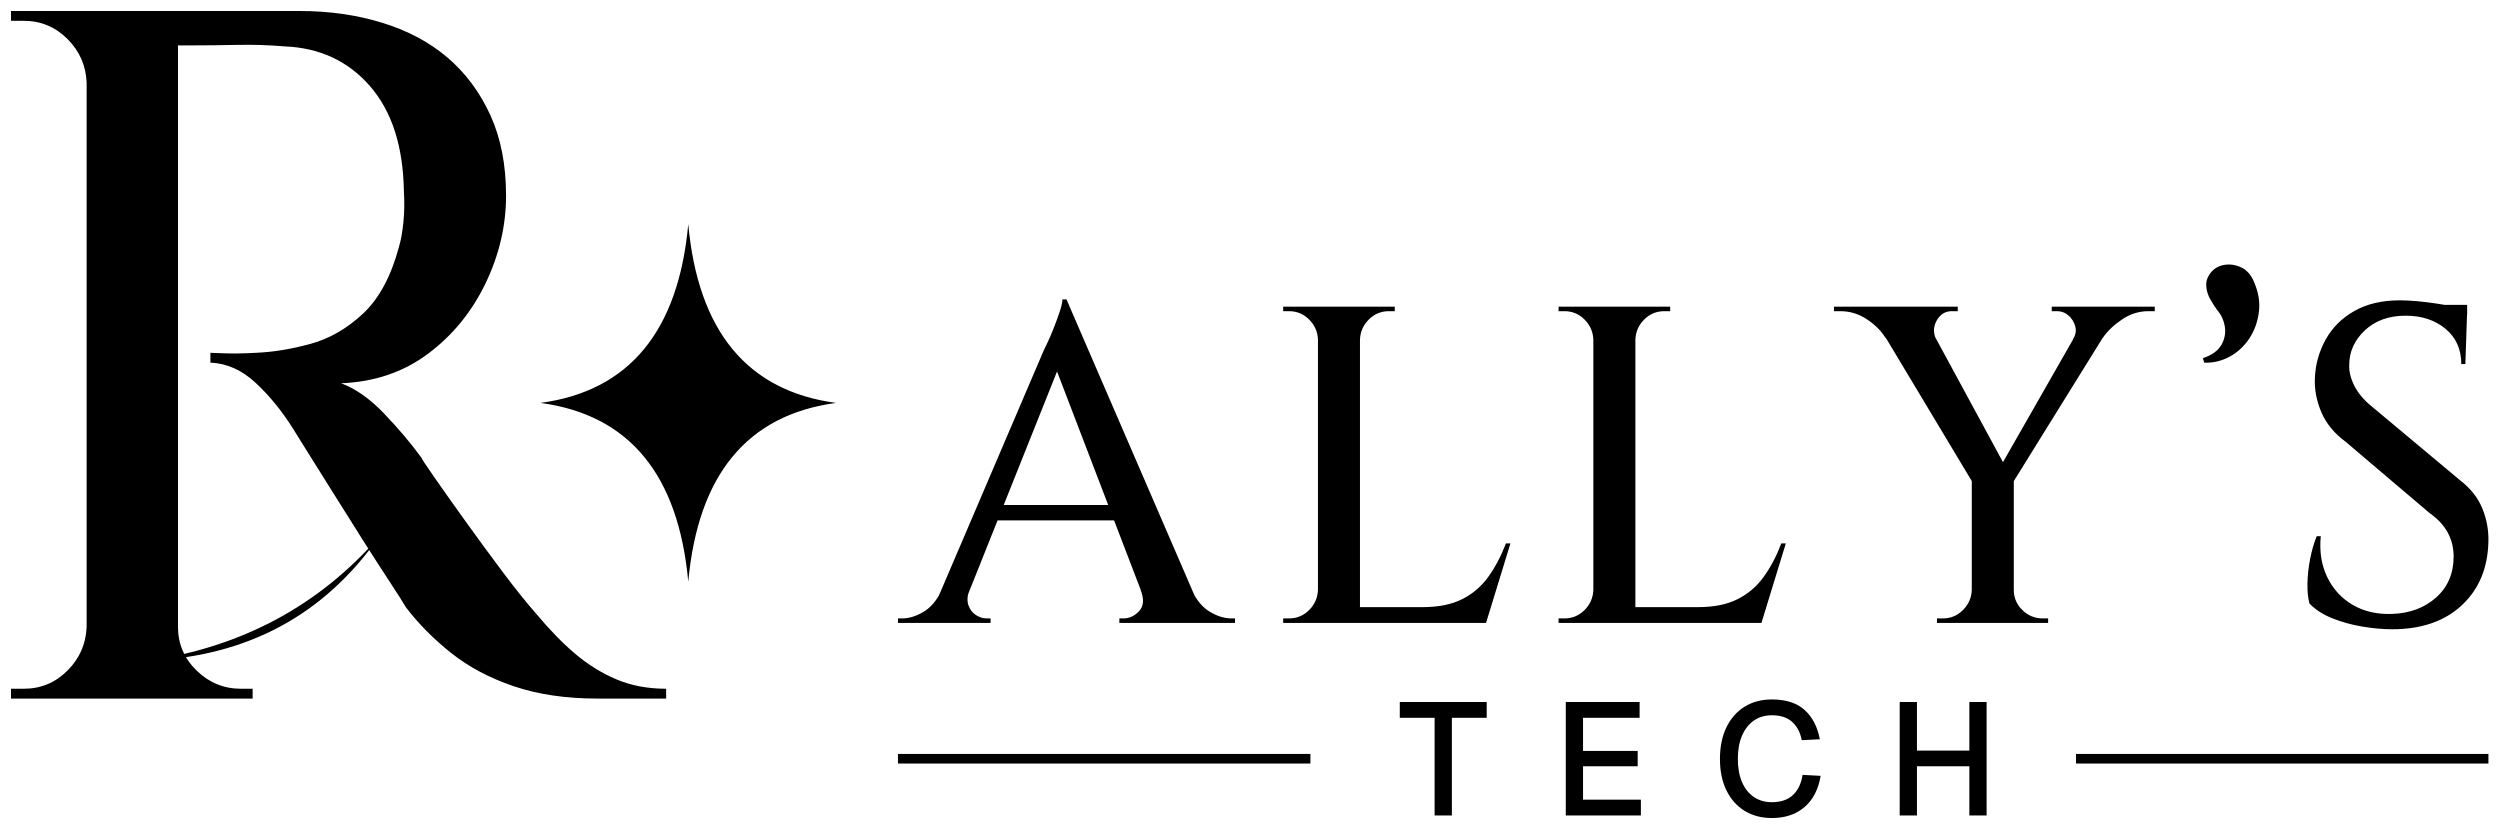
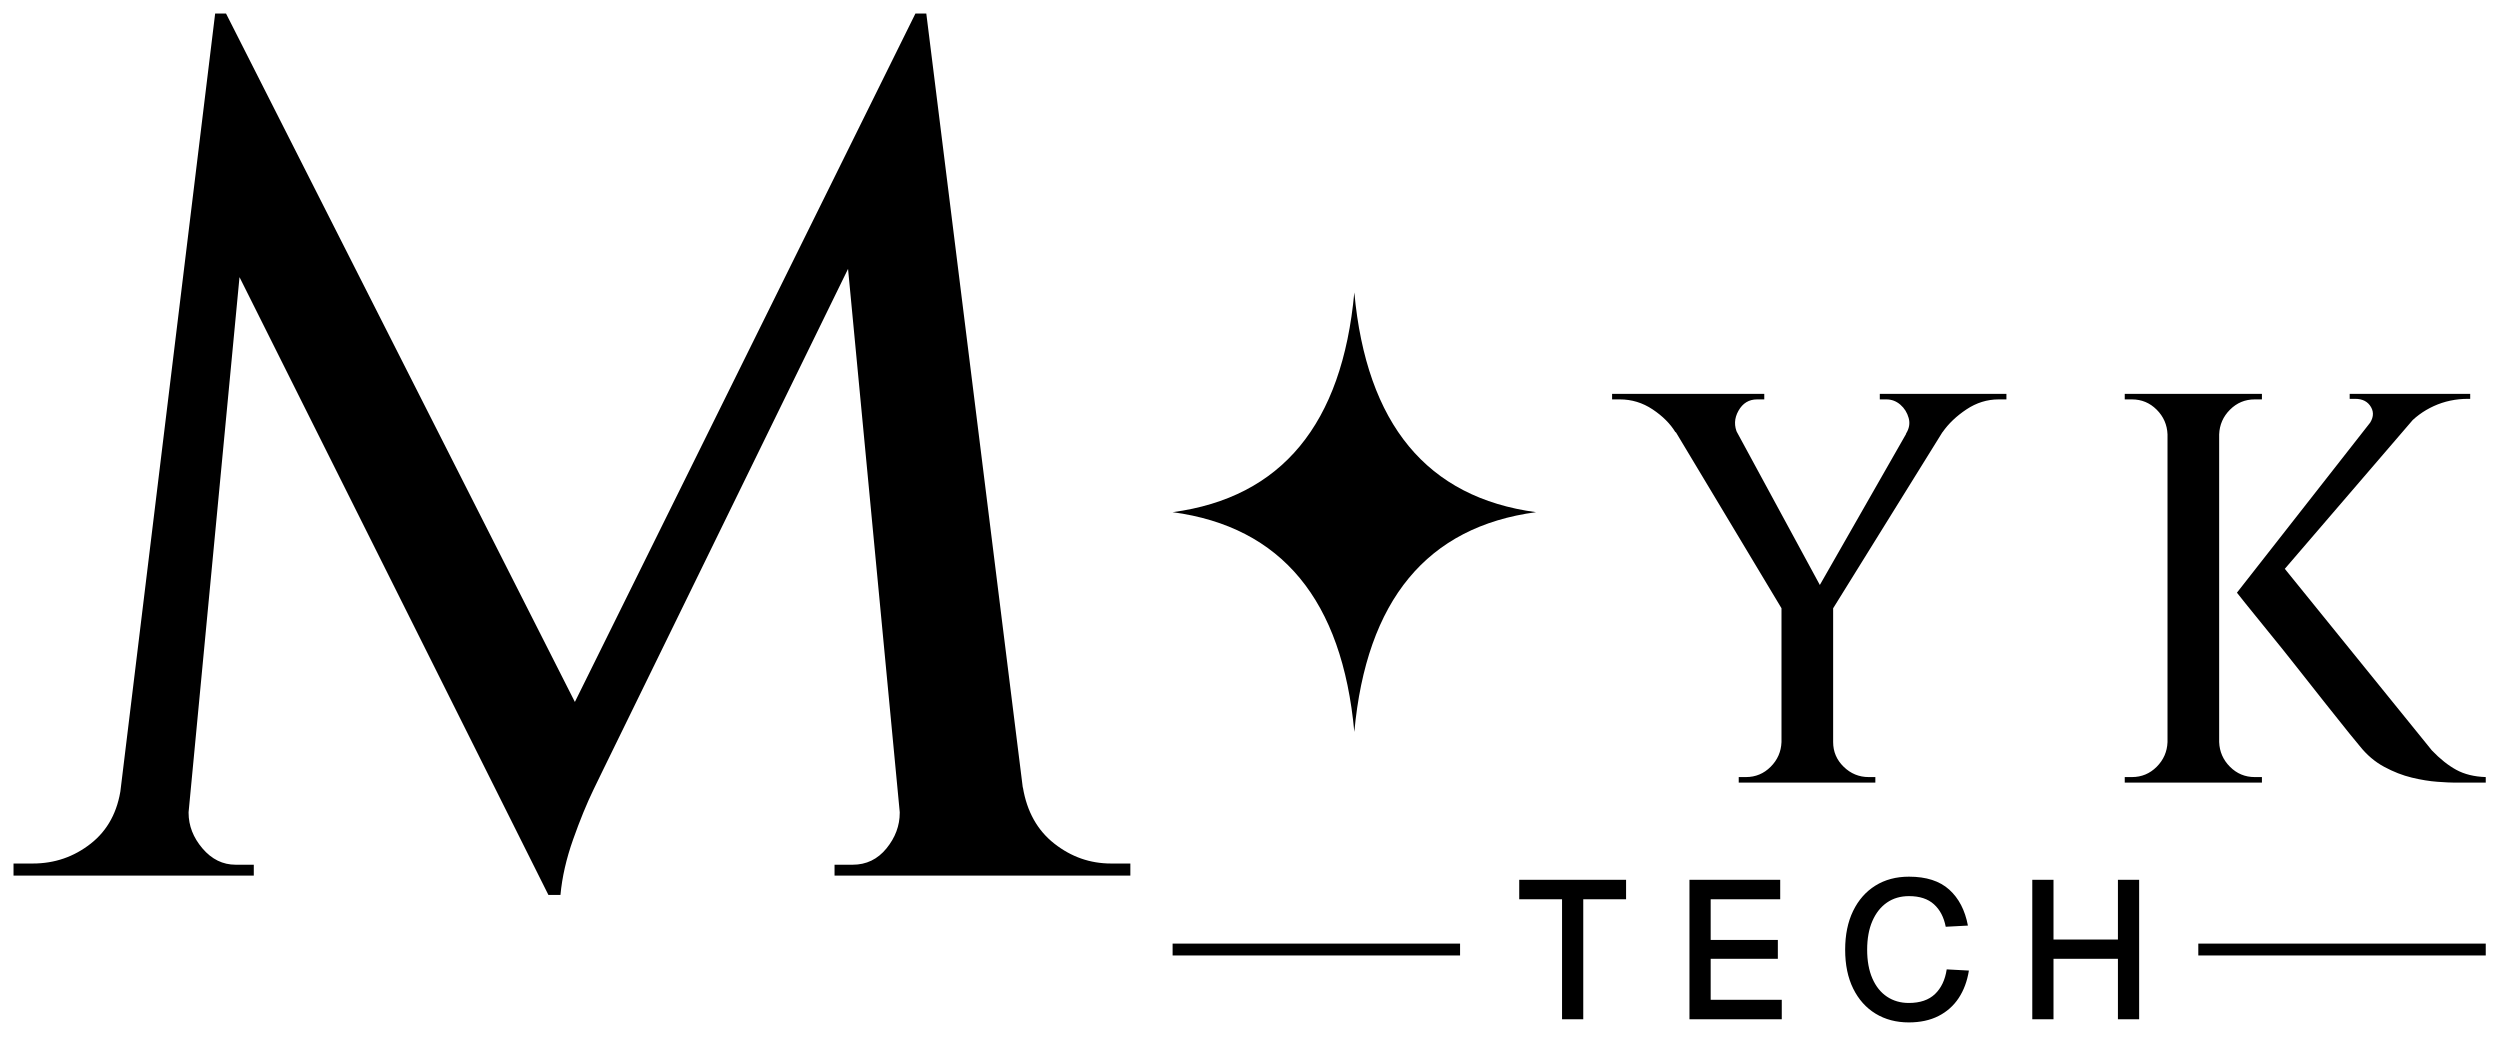
- <svg xmlns="http://www.w3.org/2000/svg" viewBox="-16 -1016 3636 1206" width="3636" height="1206">
-   <path d="M224.29 -1000L224.29 -1000L420 -1000Q484.29 -1000 540 -982.86Q595.71 -965.71 635 -932.14Q674.29 -898.57 697.14 -848.57Q720 -798.57 720 -731.43L720 -731.43Q720 -665.71 690 -603.57Q660 -541.43 606.43 -501.43Q552.86 -461.43 480 -458.57L480 -458.57Q511.43 -447.14 542.86 -414.29Q574.29 -381.43 597.14 -350L597.14 -350Q597.14 -348.57 615 -322.86Q632.86 -297.14 660 -259.29Q687.14 -221.43 715 -184.29Q742.86 -147.14 764.29 -122.86L764.29 -122.86Q792.86 -88.57 820.71 -65Q848.57 -41.43 880.71 -27.86Q912.86 -14.29 952.86 -14.29L952.86 -14.29L952.86 0L852.86 0Q784.29 0 731.43 -17.86Q678.57 -35.71 640 -66.43Q601.43 -97.14 574.29 -132.86L574.29 -132.86Q568.57 -142.86 550.71 -170Q532.86 -197.14 510.71 -232.14Q488.57 -267.14 467.14 -301.43Q445.71 -335.71 430 -360.71Q414.29 -385.71 410 -392.86L410 -392.86Q385.71 -431.43 355.71 -459.29Q325.71 -487.14 290 -488.57L290 -488.57L290 -502.86Q291.43 -502.86 310.71 -502.14Q330 -501.43 355.71 -502.86L355.71 -502.86Q392.86 -504.29 435 -515.71Q477.14 -527.14 512.14 -560Q547.14 -592.86 564.29 -657.14L564.29 -657.14Q568.57 -671.43 570.71 -692.86Q572.86 -714.29 571.43 -737.14L571.43 -737.14Q570 -835.71 522.14 -890.71Q474.29 -945.71 397.14 -948.57L397.14 -948.57Q364.29 -951.43 328.57 -950.71Q292.86 -950 267.14 -950Q241.43 -950 238.57 -950L238.57 -950Q238.57 -951.43 235 -963.57Q231.43 -975.71 227.86 -987.86Q224.29 -1000 224.29 -1000M110 -1000L242.86 -1000L242.86 0L110 0L110 -1000M110 -104.29L114.29 -104.29L114.29 0L0 0L0 -14.29Q0 -14.29 9.29 -14.29Q18.57 -14.29 18.57 -14.29L18.57 -14.29Q55.71 -14.29 82.14 -40.71Q108.57 -67.14 110 -104.29L110 -104.29M114.29 -1000L114.29 -895.71L110 -895.71Q108.57 -932.86 82.14 -959.29Q55.71 -985.71 18.57 -985.71L18.57 -985.71Q18.57 -985.71 9.29 -985.71Q0 -985.71 0 -985.71L0 -985.71L0 -1000L114.29 -1000M238.57 0L238.57 -104.29L242.86 -104.29Q242.86 -67.14 270 -40.71Q297.14 -14.29 334.29 -14.29L334.29 -14.29Q335.71 -14.29 343.57 -14.29Q351.43 -14.29 351.43 -14.29L351.43 -14.29L351.43 0L238.57 0 M200 -55Q404.4 -85.4 535 -235Q415.6 -64.6 200 -55Z M985 -690Q1006.5 -456 1200 -430Q1006.5 -404 985 -170Q963.5 -404 770 -430Q963.5 -456 985 -690Z M1513.43 -496.4L1535.11 -580.51L1736.86 -113.94L1659.97 -113.94L1513.43 -496.4M1353.74 -157.97L1393.83 -157.97Q1389.23 -144.83 1392.51 -135.63Q1395.8 -126.43 1403.36 -121.5Q1410.91 -116.57 1418.8 -116.57L1418.8 -116.57L1424.71 -116.57L1424.71 -110L1290 -110L1290 -116.57Q1290 -116.57 1292.96 -116.57Q1295.91 -116.57 1295.91 -116.57L1295.91 -116.57Q1311.03 -116.57 1327.13 -126.1Q1343.23 -135.63 1353.74 -157.97L1353.74 -157.97M1529.2 -580.51L1535.11 -580.51L1540.37 -523.34L1376.09 -111.97L1333.37 -111.97L1502.26 -506.91Q1502.91 -508.23 1507.19 -517.1Q1511.46 -525.97 1516.39 -538.46Q1521.31 -550.94 1525.26 -562.77Q1529.2 -574.6 1529.2 -580.51L1529.2 -580.51M1418.8 -281.51L1619.89 -281.51L1619.89 -259.17L1418.8 -259.17L1418.8 -281.51M1642.89 -157.97L1642.89 -157.97L1717.14 -157.97Q1727.66 -135.63 1743.76 -126.1Q1759.86 -116.57 1774.97 -116.57L1774.97 -116.57Q1774.97 -116.57 1777.6 -116.57Q1780.23 -116.57 1780.23 -116.57L1780.23 -116.57L1780.23 -110L1612 -110L1612 -116.57L1617.91 -116.57Q1631.06 -116.57 1640.91 -127.41Q1650.77 -138.26 1642.89 -157.97 M1900.83 -570L1961.94 -570L1961.94 -110L1900.83 -110L1900.83 -570M1959.97 -133L2138.06 -133L2143.31 -110L1959.97 -110L1959.97 -133M2174.2 -225.66L2180.77 -225.66L2145.29 -110L2029.63 -110L2053.29 -133Q2087.46 -133 2110.46 -144.5Q2133.46 -156 2148.57 -177.03Q2163.69 -198.06 2174.2 -225.66L2174.2 -225.66M1900.83 -157.97L1902.8 -157.97L1902.8 -110L1850.23 -110L1850.23 -116.57Q1850.23 -116.57 1854.5 -116.57Q1858.77 -116.57 1858.77 -116.57L1858.77 -116.57Q1875.86 -116.57 1888.01 -128.73Q1900.17 -140.89 1900.83 -157.97L1900.83 -157.97M1902.8 -570L1902.8 -522.03L1900.83 -522.03Q1900.17 -539.11 1888.01 -551.27Q1875.86 -563.43 1858.77 -563.43L1858.77 -563.43Q1858.77 -563.43 1854.5 -563.43Q1850.23 -563.43 1850.23 -563.43L1850.23 -563.43L1850.23 -570L1902.8 -570M1961.94 -522.03L1959.97 -522.03L1959.97 -570L2012.54 -570L2012.54 -563.43Q2011.89 -563.43 2007.94 -563.43Q2004 -563.43 2004 -563.43L2004 -563.43Q1986.91 -563.43 1974.76 -551.27Q1962.6 -539.11 1961.94 -522.03L1961.94 -522.03 M2301.37 -570L2362.49 -570L2362.49 -110L2301.37 -110L2301.37 -570M2360.51 -133L2538.6 -133L2543.86 -110L2360.51 -110L2360.51 -133M2574.74 -225.66L2581.31 -225.66L2545.83 -110L2430.17 -110L2453.83 -133Q2488 -133 2511 -144.5Q2534 -156 2549.11 -177.03Q2564.23 -198.06 2574.74 -225.66L2574.74 -225.66M2301.37 -157.97L2303.34 -157.97L2303.34 -110L2250.77 -110L2250.77 -116.57Q2250.77 -116.57 2255.04 -116.57Q2259.31 -116.57 2259.31 -116.57L2259.31 -116.57Q2276.4 -116.57 2288.56 -128.73Q2300.71 -140.89 2301.37 -157.97L2301.37 -157.97M2303.34 -570L2303.34 -522.03L2301.37 -522.03Q2300.71 -539.11 2288.56 -551.27Q2276.4 -563.43 2259.31 -563.43L2259.31 -563.43Q2259.31 -563.43 2255.04 -563.43Q2250.77 -563.43 2250.77 -563.43L2250.77 -563.43L2250.77 -570L2303.34 -570M2362.49 -522.03L2360.51 -522.03L2360.51 -570L2413.09 -570L2413.09 -563.43Q2412.43 -563.43 2408.49 -563.43Q2404.54 -563.43 2404.54 -563.43L2404.54 -563.43Q2387.46 -563.43 2375.3 -551.27Q2363.14 -539.11 2362.49 -522.03L2362.49 -522.03 M2699.94 -569.34L2774.86 -569.34L2905.63 -328.17L2855.69 -309.77L2699.94 -569.34M2851.74 -321.6L2912.86 -321.6L2912.86 -110L2851.74 -110L2851.74 -321.6M2880.66 -315.03L3025.89 -569.34L3069.91 -569.34L2907.6 -307.8L2880.66 -315.03M3042.31 -524.66L2998.94 -522.69Q3004.86 -531.89 3002.23 -541.41Q2999.6 -550.94 2992.37 -557.19Q2985.14 -563.43 2975.94 -563.43L2975.94 -563.43Q2975.94 -563.43 2972 -563.43Q2968.06 -563.43 2968.06 -563.43L2968.06 -563.43L2968.06 -570L3117.89 -570L3117.89 -563.43L3108.69 -563.43Q3088.31 -563.43 3070.57 -551.6Q3052.83 -539.77 3042.31 -524.66L3042.31 -524.66M2799.83 -522.69L2799.83 -522.69L2726.23 -524.66Q2717.03 -539.77 2699.29 -551.6Q2681.54 -563.43 2660.51 -563.43L2660.51 -563.43L2651.31 -563.43L2651.31 -570L2831.37 -570L2831.37 -563.43Q2831.37 -563.43 2827.1 -563.43Q2822.83 -563.43 2822.83 -563.43L2822.83 -563.43Q2808.37 -563.43 2800.81 -549.96Q2793.26 -536.49 2799.83 -522.69M2851.74 -157.97L2853.06 -157.97L2853.06 -110L2801.14 -110L2801.14 -116.57Q2801.14 -116.57 2805.09 -116.57Q2809.03 -116.57 2809.69 -116.57L2809.69 -116.57Q2826.77 -116.57 2838.93 -128.73Q2851.09 -140.89 2851.74 -157.97L2851.74 -157.97M2910.89 -110L2910.89 -157.97L2912.86 -157.97Q2912.86 -140.89 2925.34 -128.73Q2937.83 -116.57 2954.91 -116.57L2954.91 -116.57Q2954.91 -116.57 2958.86 -116.57Q2962.8 -116.57 2962.8 -116.57L2962.8 -116.57L2962.8 -110L2910.89 -110 M3197.74 -617.31L3197.74 -617.31Q3204.97 -627.83 3217.46 -630.46Q3229.94 -633.09 3242.76 -627.5Q3255.57 -621.91 3262.14 -606.14L3262.14 -606.14Q3272 -583.8 3269.37 -562.44Q3266.74 -541.09 3255.57 -524Q3244.4 -506.91 3226.99 -497.39Q3209.57 -487.86 3189.86 -488.51L3189.86 -488.51L3187.89 -495.09Q3207.6 -501.66 3214.83 -514.47Q3222.06 -527.29 3219.76 -541.09Q3217.46 -554.89 3208.91 -564.74L3208.91 -564.74Q3203.66 -571.97 3198.73 -580.51Q3193.8 -589.06 3192.81 -598.91Q3191.83 -608.77 3197.74 -617.31 M3474.34 -579.2L3474.34 -579.2Q3485.51 -579.2 3499.97 -577.89Q3514.43 -576.57 3529.21 -574.27Q3544 -571.97 3555.5 -569.67Q3567 -567.37 3572.25 -564.74L3572.25 -564.74L3569.63 -486.54L3563.71 -486.54Q3563.71 -518.74 3540.71 -537.8Q3517.71 -556.86 3482.88 -556.86L3482.88 -556.86Q3446.08 -556.86 3423.41 -535.5Q3400.74 -514.14 3400.74 -485.23L3400.74 -485.23Q3400.08 -470.77 3408.3 -454.67Q3416.51 -438.57 3433.6 -424.77L3433.6 -424.77L3561.74 -317.66Q3584.74 -299.91 3594.27 -276.59Q3603.8 -253.26 3603.14 -228.29L3603.14 -228.29Q3601.83 -170.46 3564.37 -135.63Q3526.91 -100.8 3463.17 -100.8L3463.17 -100.8Q3442.8 -100.8 3419.47 -104.74Q3396.14 -108.69 3375.77 -116.9Q3355.4 -125.11 3342.91 -138.26L3342.91 -138.26Q3339.63 -150.09 3339.95 -167.5Q3340.28 -184.91 3343.9 -203.31Q3347.51 -221.71 3353.43 -236.17L3353.43 -236.17L3359.34 -236.17Q3356.05 -202.66 3368.87 -176.37Q3381.68 -150.09 3406.33 -135.96Q3430.97 -121.83 3463.17 -123.14L3463.17 -123.14Q3501.94 -124.46 3527.24 -147.13Q3552.54 -169.8 3552.54 -206.6L3552.54 -206.6Q3552.54 -225.66 3544 -241.43Q3535.45 -257.2 3517.71 -269.69L3517.71 -269.69L3395.48 -373.51Q3370.51 -391.91 3360 -416.89Q3349.48 -441.86 3350.8 -466.83L3350.8 -466.83Q3352.11 -496.4 3366.57 -522.36Q3381.03 -548.31 3408.3 -563.76Q3435.57 -579.2 3474.34 -579.2M3513.11 -572.63L3572.25 -572.63L3572.25 -558.83L3513.11 -558.83L3513.11 -572.63 M1290 80.5L1889.85 80.5L1889.85 94.5L1290 94.5Z M2095.61 170L2070.51 170L2070.51 28.01L2019.85 28.01L2019.85 5L2146.27 5L2146.27 28.01L2095.61 28.01L2095.61 170 M2370.5 170L2261.27 170L2261.27 5L2368.64 5L2368.64 28.01L2286.37 28.01L2286.37 76.11L2365.85 76.11L2365.85 98.42L2286.37 98.42L2286.37 146.99L2370.5 146.99L2370.5 170 M2560.8 173.72L2560.8 173.72Q2538.49 173.72 2521.52 163.38Q2504.56 153.04 2495.03 133.75Q2485.5 114.46 2485.5 87.73L2485.5 87.73Q2485.5 61.24 2494.91 41.83Q2504.32 22.43 2521.29 11.86Q2538.25 1.28 2561.03 1.28L2561.03 1.28Q2591.7 1.28 2608.67 16.62Q2625.63 31.96 2630.75 59.15L2630.75 59.15L2604.49 60.54Q2601.23 43.58 2590.54 33.93Q2579.85 24.29 2561.03 24.29L2561.03 24.29Q2545.92 24.29 2534.88 31.96Q2523.84 39.63 2517.69 53.8Q2511.53 67.98 2511.53 87.73L2511.53 87.73Q2511.53 107.49 2517.69 121.66Q2523.84 135.84 2535 143.27Q2546.15 150.71 2560.8 150.71L2560.8 150.71Q2580.78 150.71 2591.82 140.14Q2602.86 129.56 2605.65 110.97L2605.65 110.97L2631.91 112.37Q2628.89 131.19 2619.82 144.9Q2610.76 158.61 2595.89 166.17Q2581.01 173.72 2560.8 173.72 M2772.01 170L2746.91 170L2746.91 5L2772.01 5L2772.01 84.48L2759.92 75.65L2860.32 75.65L2848.23 84.48L2848.23 5L2873.33 5L2873.33 170L2848.23 170L2848.23 89.59L2860.32 98.42L2759.92 98.42L2772.01 89.59L2772.01 170 M3003.33 80.5L3603.18 80.5L3603.18 94.5L3003.33 94.5Z" fill="#000" fill-rule="nonzero" />
+ <svg xmlns="http://www.w3.org/2000/svg" viewBox="-16 -1036 2958 1226" width="2958" height="1226">
+   <path d="M601.43 -78.57L1067.14 -1020L1078.57 -904.29L698.57 -127.14Q698.57 -127.14 686.43 -102.14Q674.29 -77.14 662.14 -42.86Q650 -8.57 647.14 22.86L647.14 22.86L632.86 22.86L601.43 -78.57M127.14 -104.29L158.57 -104.29L158.57 0L0 0L0 -14.29Q1.43 -14.29 12.14 -14.29Q22.86 -14.29 22.86 -14.29L22.86 -14.29Q61.43 -14.29 91.43 -37.86Q121.43 -61.43 127.14 -104.29L127.14 -104.29M197.14 -81.43L207.14 -81.43Q207.14 -80 207.14 -78.57Q207.14 -77.14 207.14 -74.29L207.14 -74.29Q207.14 -51.43 223.57 -32.14Q240 -12.86 262.86 -12.86L262.86 -12.86L284.29 -12.86L284.29 0L197.14 0L197.14 -81.43M114.29 0L238.57 -1020L251.43 -1020L287.14 -915.71L200 0L114.29 0M221.43 -800L251.43 -1020L681.43 -171.43L632.86 22.86L221.43 -800M1067.14 -1020L1080 -1020L1207.14 0L1055.71 0L980 -795.71L1067.14 -1020M1164.29 0L1164.29 -104.29L1194.29 -104.29Q1201.43 -61.43 1231.43 -37.86Q1261.43 -14.29 1298.57 -14.29L1298.57 -14.29Q1298.57 -14.29 1310 -14.29Q1321.43 -14.29 1321.43 -14.29L1321.43 -14.29L1321.43 0L1164.29 0M1048.57 -81.43L1048.57 -81.43L1058.57 -81.43L1058.57 0L971.43 0L971.43 -12.86L992.86 -12.86Q1017.14 -12.86 1032.86 -32.14Q1048.57 -51.43 1048.57 -74.29L1048.57 -74.29Q1048.57 -77.14 1048.57 -78.57Q1048.57 -80 1048.57 -81.43 M1586.43 -690Q1607.93 -456 1801.43 -430Q1607.93 -404 1586.43 -170Q1564.93 -404 1371.43 -430Q1564.93 -456 1586.43 -690Z M1940.06 -569.34L2014.97 -569.34L2145.74 -328.17L2095.8 -309.77L1940.06 -569.34M2091.86 -321.6L2152.97 -321.6L2152.97 -110L2091.86 -110L2091.86 -321.6M2120.77 -315.03L2266 -569.34L2310.03 -569.34L2147.71 -307.8L2120.77 -315.03M2282.43 -524.66L2239.06 -522.69Q2244.97 -531.89 2242.34 -541.41Q2239.71 -550.94 2232.49 -557.19Q2225.26 -563.43 2216.06 -563.43L2216.06 -563.43Q2216.06 -563.43 2212.11 -563.43Q2208.17 -563.43 2208.17 -563.43L2208.17 -563.43L2208.17 -570L2358 -570L2358 -563.43L2348.8 -563.43Q2328.43 -563.43 2310.69 -551.6Q2292.94 -539.77 2282.43 -524.66L2282.43 -524.66M2039.94 -522.69L2039.94 -522.69L1966.34 -524.66Q1957.14 -539.77 1939.4 -551.6Q1921.66 -563.43 1900.63 -563.43L1900.63 -563.43L1891.43 -563.43L1891.43 -570L2071.49 -570L2071.49 -563.43Q2071.49 -563.43 2067.21 -563.43Q2062.94 -563.43 2062.94 -563.43L2062.94 -563.43Q2048.49 -563.43 2040.93 -549.96Q2033.37 -536.49 2039.94 -522.69M2091.86 -157.97L2093.17 -157.97L2093.17 -110L2041.26 -110L2041.26 -116.57Q2041.26 -116.57 2045.2 -116.57Q2049.14 -116.57 2049.8 -116.57L2049.8 -116.57Q2066.89 -116.57 2079.04 -128.73Q2091.2 -140.89 2091.86 -157.97L2091.86 -157.97M2151 -110L2151 -157.97L2152.97 -157.97Q2152.97 -140.89 2165.46 -128.73Q2177.94 -116.57 2195.03 -116.57L2195.03 -116.57Q2195.03 -116.57 2198.97 -116.57Q2202.91 -116.57 2202.91 -116.57L2202.91 -116.57L2202.91 -110L2151 -110 M2630.74 -334.74L2679.37 -372.86L2861.4 -148.11Q2875.86 -133 2890.31 -125.11Q2904.77 -117.23 2925.14 -116.57L2925.14 -116.57L2925.14 -110L2888.34 -110Q2881.77 -110 2867.97 -110.99Q2854.17 -111.97 2837.74 -115.91Q2821.31 -119.86 2804.89 -128.73Q2788.46 -137.6 2775.97 -153.37L2775.97 -153.37Q2774.66 -154.69 2763.81 -168.16Q2752.97 -181.63 2736.54 -202.33Q2720.11 -223.03 2702.04 -246.03Q2683.97 -269.03 2667.54 -289.07Q2651.11 -309.11 2640.93 -321.93Q2630.74 -334.74 2630.74 -334.74L2630.74 -334.74M2811.46 -565.4L2861.4 -565.4L2664.26 -336.06L2630.74 -334.74L2811.46 -565.4M2904.11 -570L2906.74 -570L2906.74 -564.09L2904.11 -564.09Q2882.43 -564.09 2863.7 -555.54Q2844.97 -547 2831.83 -531.89L2831.83 -531.89L2786.49 -533.2Q2795.03 -544.37 2789.44 -554.23Q2783.86 -564.09 2770.71 -564.09L2770.71 -564.09L2764.14 -564.09L2764.14 -570L2904.11 -570M2548.6 -570L2609.71 -570L2609.71 -110L2548.6 -110L2548.6 -570M2548.6 -157.97L2550.57 -157.97L2550.57 -110L2498 -110L2498 -116.57Q2498 -116.57 2502.27 -116.57Q2506.54 -116.57 2506.54 -116.57L2506.54 -116.57Q2523.63 -116.57 2535.79 -128.73Q2547.94 -140.89 2548.6 -157.97L2548.6 -157.97M2550.57 -570L2550.57 -522.03L2548.6 -522.03Q2547.94 -539.11 2535.79 -551.27Q2523.63 -563.43 2506.54 -563.43L2506.54 -563.43Q2506.54 -563.43 2502.27 -563.43Q2498 -563.43 2498 -563.43L2498 -563.43L2498 -570L2550.57 -570M2607.74 -110L2607.74 -157.97L2609.71 -157.97Q2610.37 -140.89 2622.53 -128.73Q2634.69 -116.57 2651.77 -116.57L2651.77 -116.57Q2652.43 -116.57 2656.04 -116.57Q2659.66 -116.57 2660.31 -116.57L2660.31 -116.57L2660.31 -110L2607.74 -110M2609.71 -522.03L2607.74 -522.03L2607.74 -570L2660.31 -570L2660.31 -563.43Q2659.66 -563.43 2656.04 -563.43Q2652.43 -563.43 2651.77 -563.43L2651.77 -563.43Q2634.69 -563.43 2622.53 -551.27Q2610.37 -539.11 2609.71 -522.03L2609.71 -522.03 M1371.43 80.5L1711.55 80.5L1711.55 94.5L1371.43 94.5Z M1857.31 170L1832.21 170L1832.21 28.01L1781.55 28.01L1781.55 5L1907.97 5L1907.97 28.01L1857.31 28.01L1857.31 170 M2092.19 170L1982.97 170L1982.97 5L2090.34 5L2090.34 28.01L2008.07 28.01L2008.07 76.11L2087.55 76.11L2087.55 98.42L2008.07 98.42L2008.07 146.99L2092.19 146.99L2092.19 170 M2242.49 173.72L2242.49 173.72Q2220.18 173.72 2203.22 163.38Q2186.25 153.04 2176.72 133.75Q2167.19 114.46 2167.19 87.73L2167.19 87.73Q2167.19 61.24 2176.61 41.83Q2186.02 22.43 2202.98 11.86Q2219.95 1.28 2242.72 1.28L2242.72 1.28Q2273.4 1.28 2290.36 16.62Q2307.33 31.96 2312.44 59.15L2312.44 59.15L2286.18 60.54Q2282.93 43.58 2272.24 33.93Q2261.55 24.29 2242.72 24.29L2242.72 24.29Q2227.62 24.29 2216.58 31.96Q2205.54 39.63 2199.38 53.8Q2193.22 67.98 2193.22 87.73L2193.22 87.73Q2193.22 107.49 2199.38 121.66Q2205.54 135.84 2216.69 143.27Q2227.85 150.71 2242.49 150.71L2242.49 150.71Q2262.48 150.71 2273.51 140.14Q2284.55 129.56 2287.34 110.97L2287.34 110.97L2313.6 112.37Q2310.58 131.19 2301.52 144.9Q2292.45 158.61 2277.58 166.17Q2262.71 173.72 2242.49 173.72 M2413.7 170L2388.6 170L2388.6 5L2413.7 5L2413.7 84.48L2401.62 75.65L2502.01 75.65L2489.93 84.48L2489.93 5L2515.03 5L2515.03 170L2489.93 170L2489.93 89.59L2502.01 98.42L2401.62 98.42L2413.7 89.59L2413.7 170 M2585.03 80.5L2925.14 80.5L2925.14 94.5L2585.03 94.5Z" fill="#000" fill-rule="nonzero" />
</svg>
